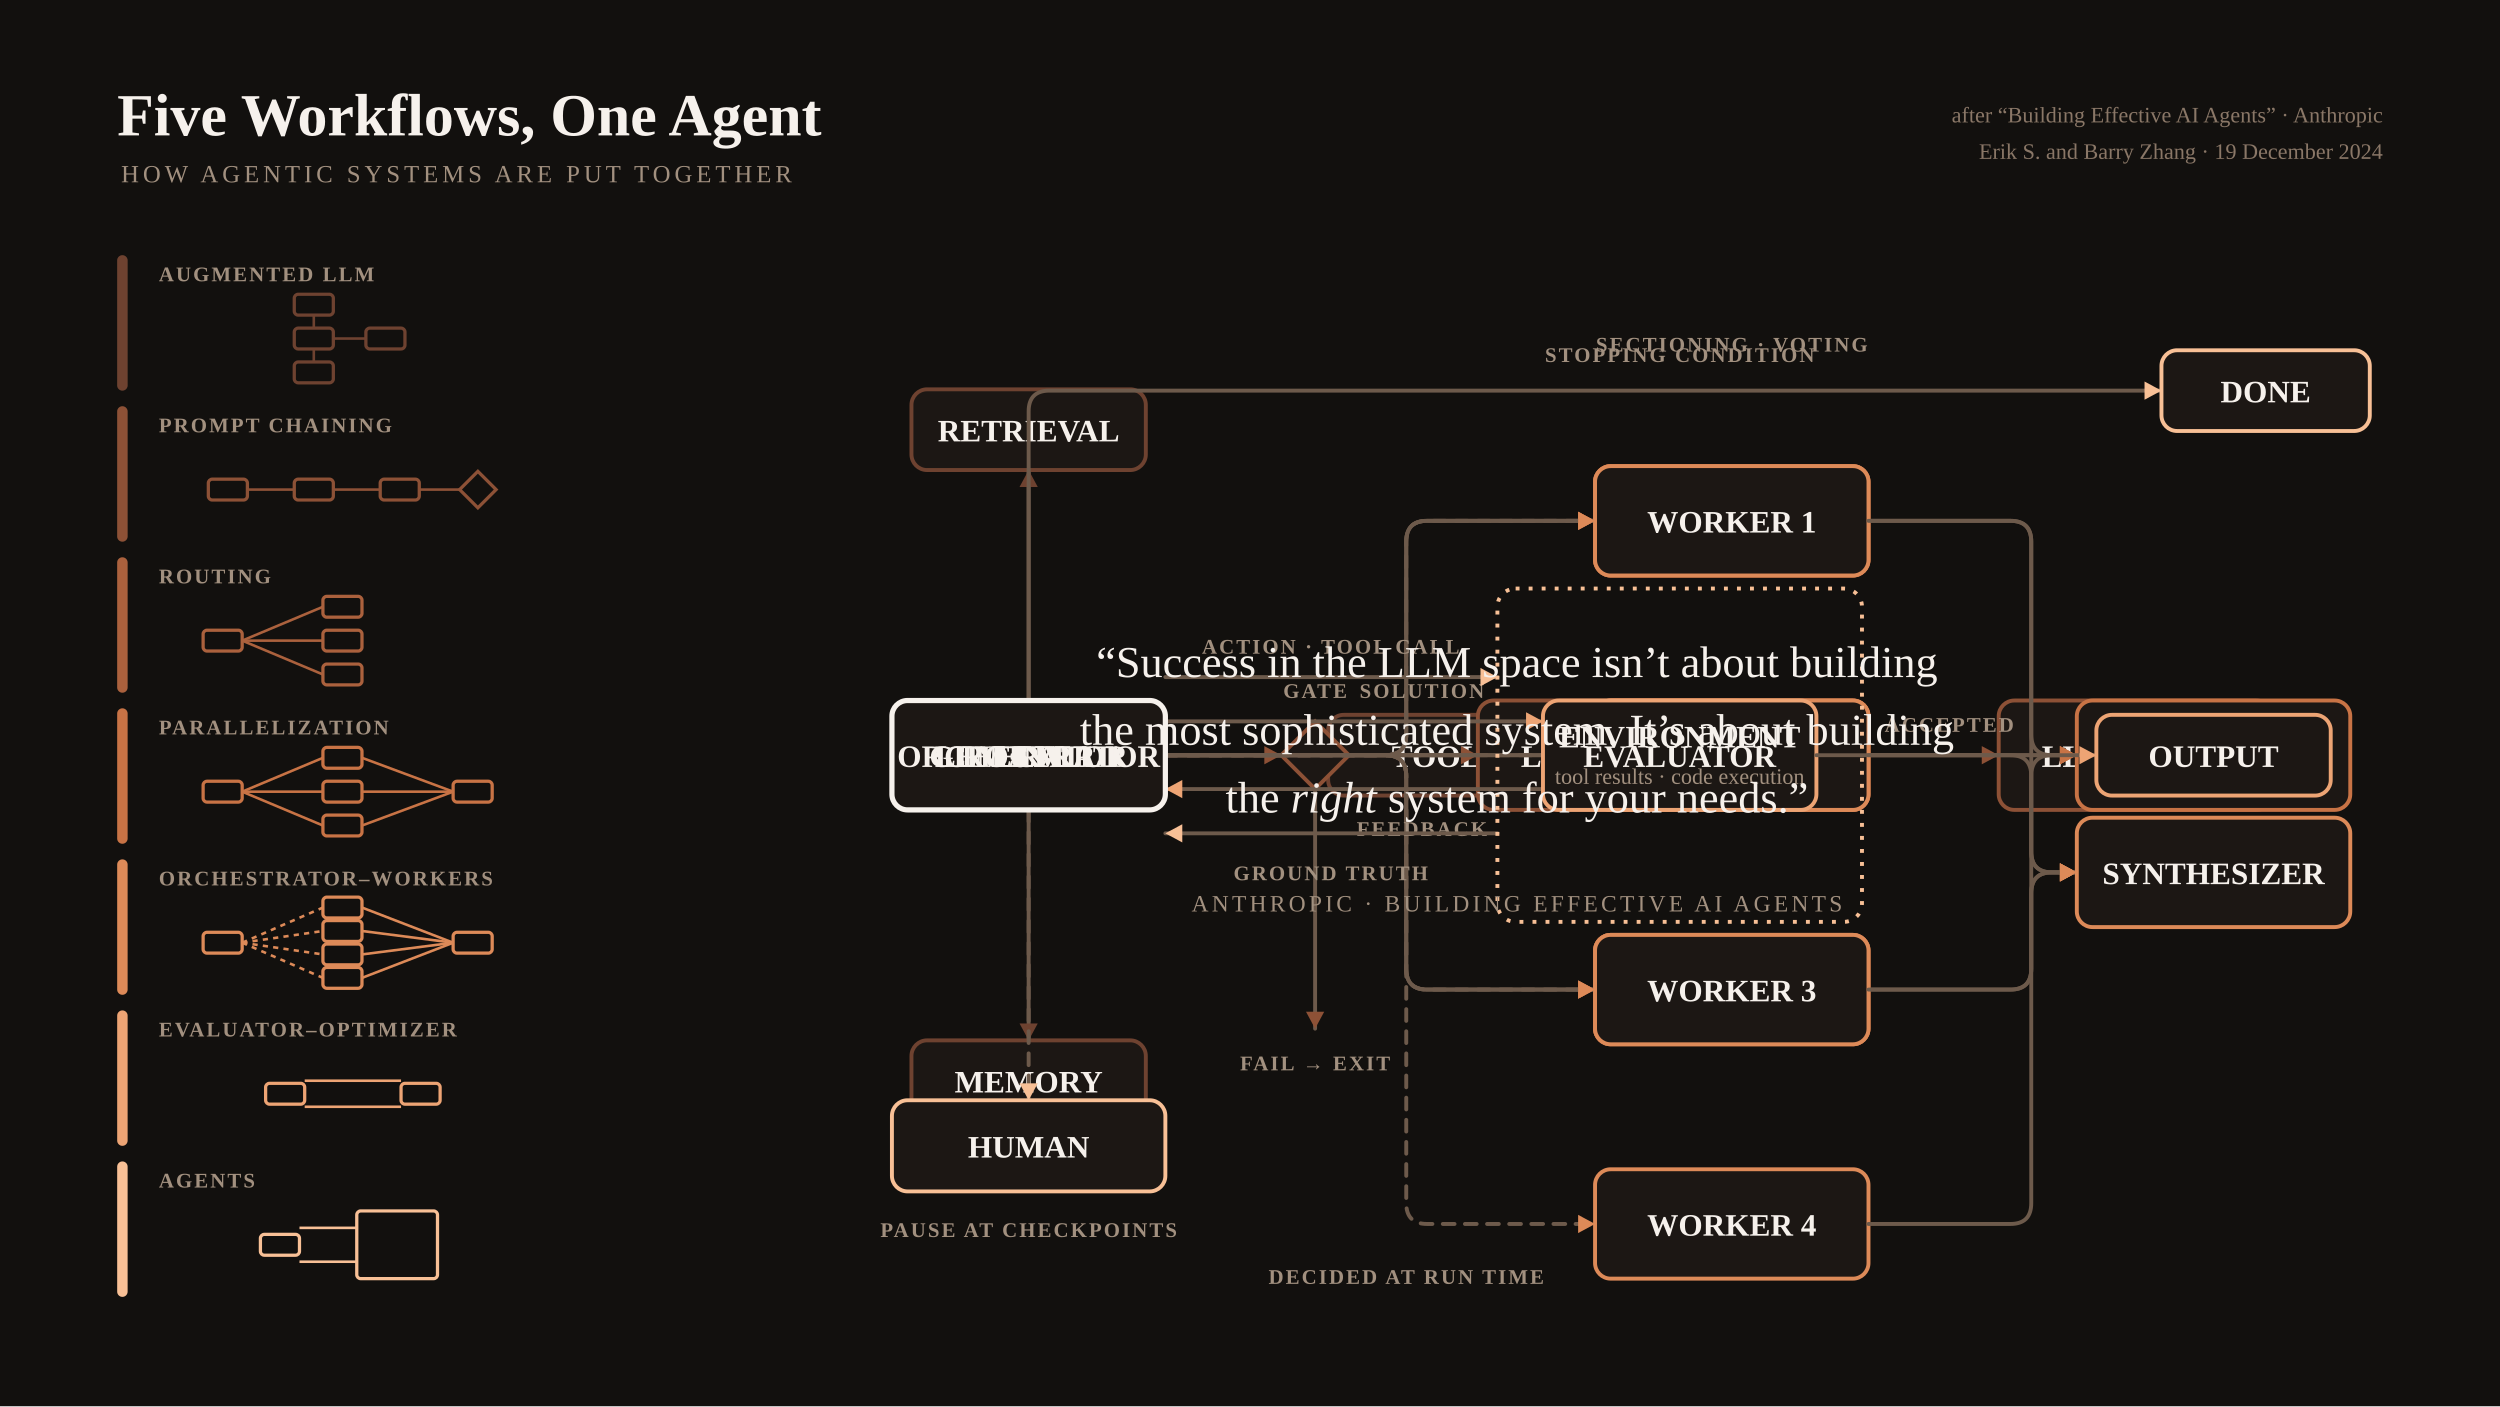
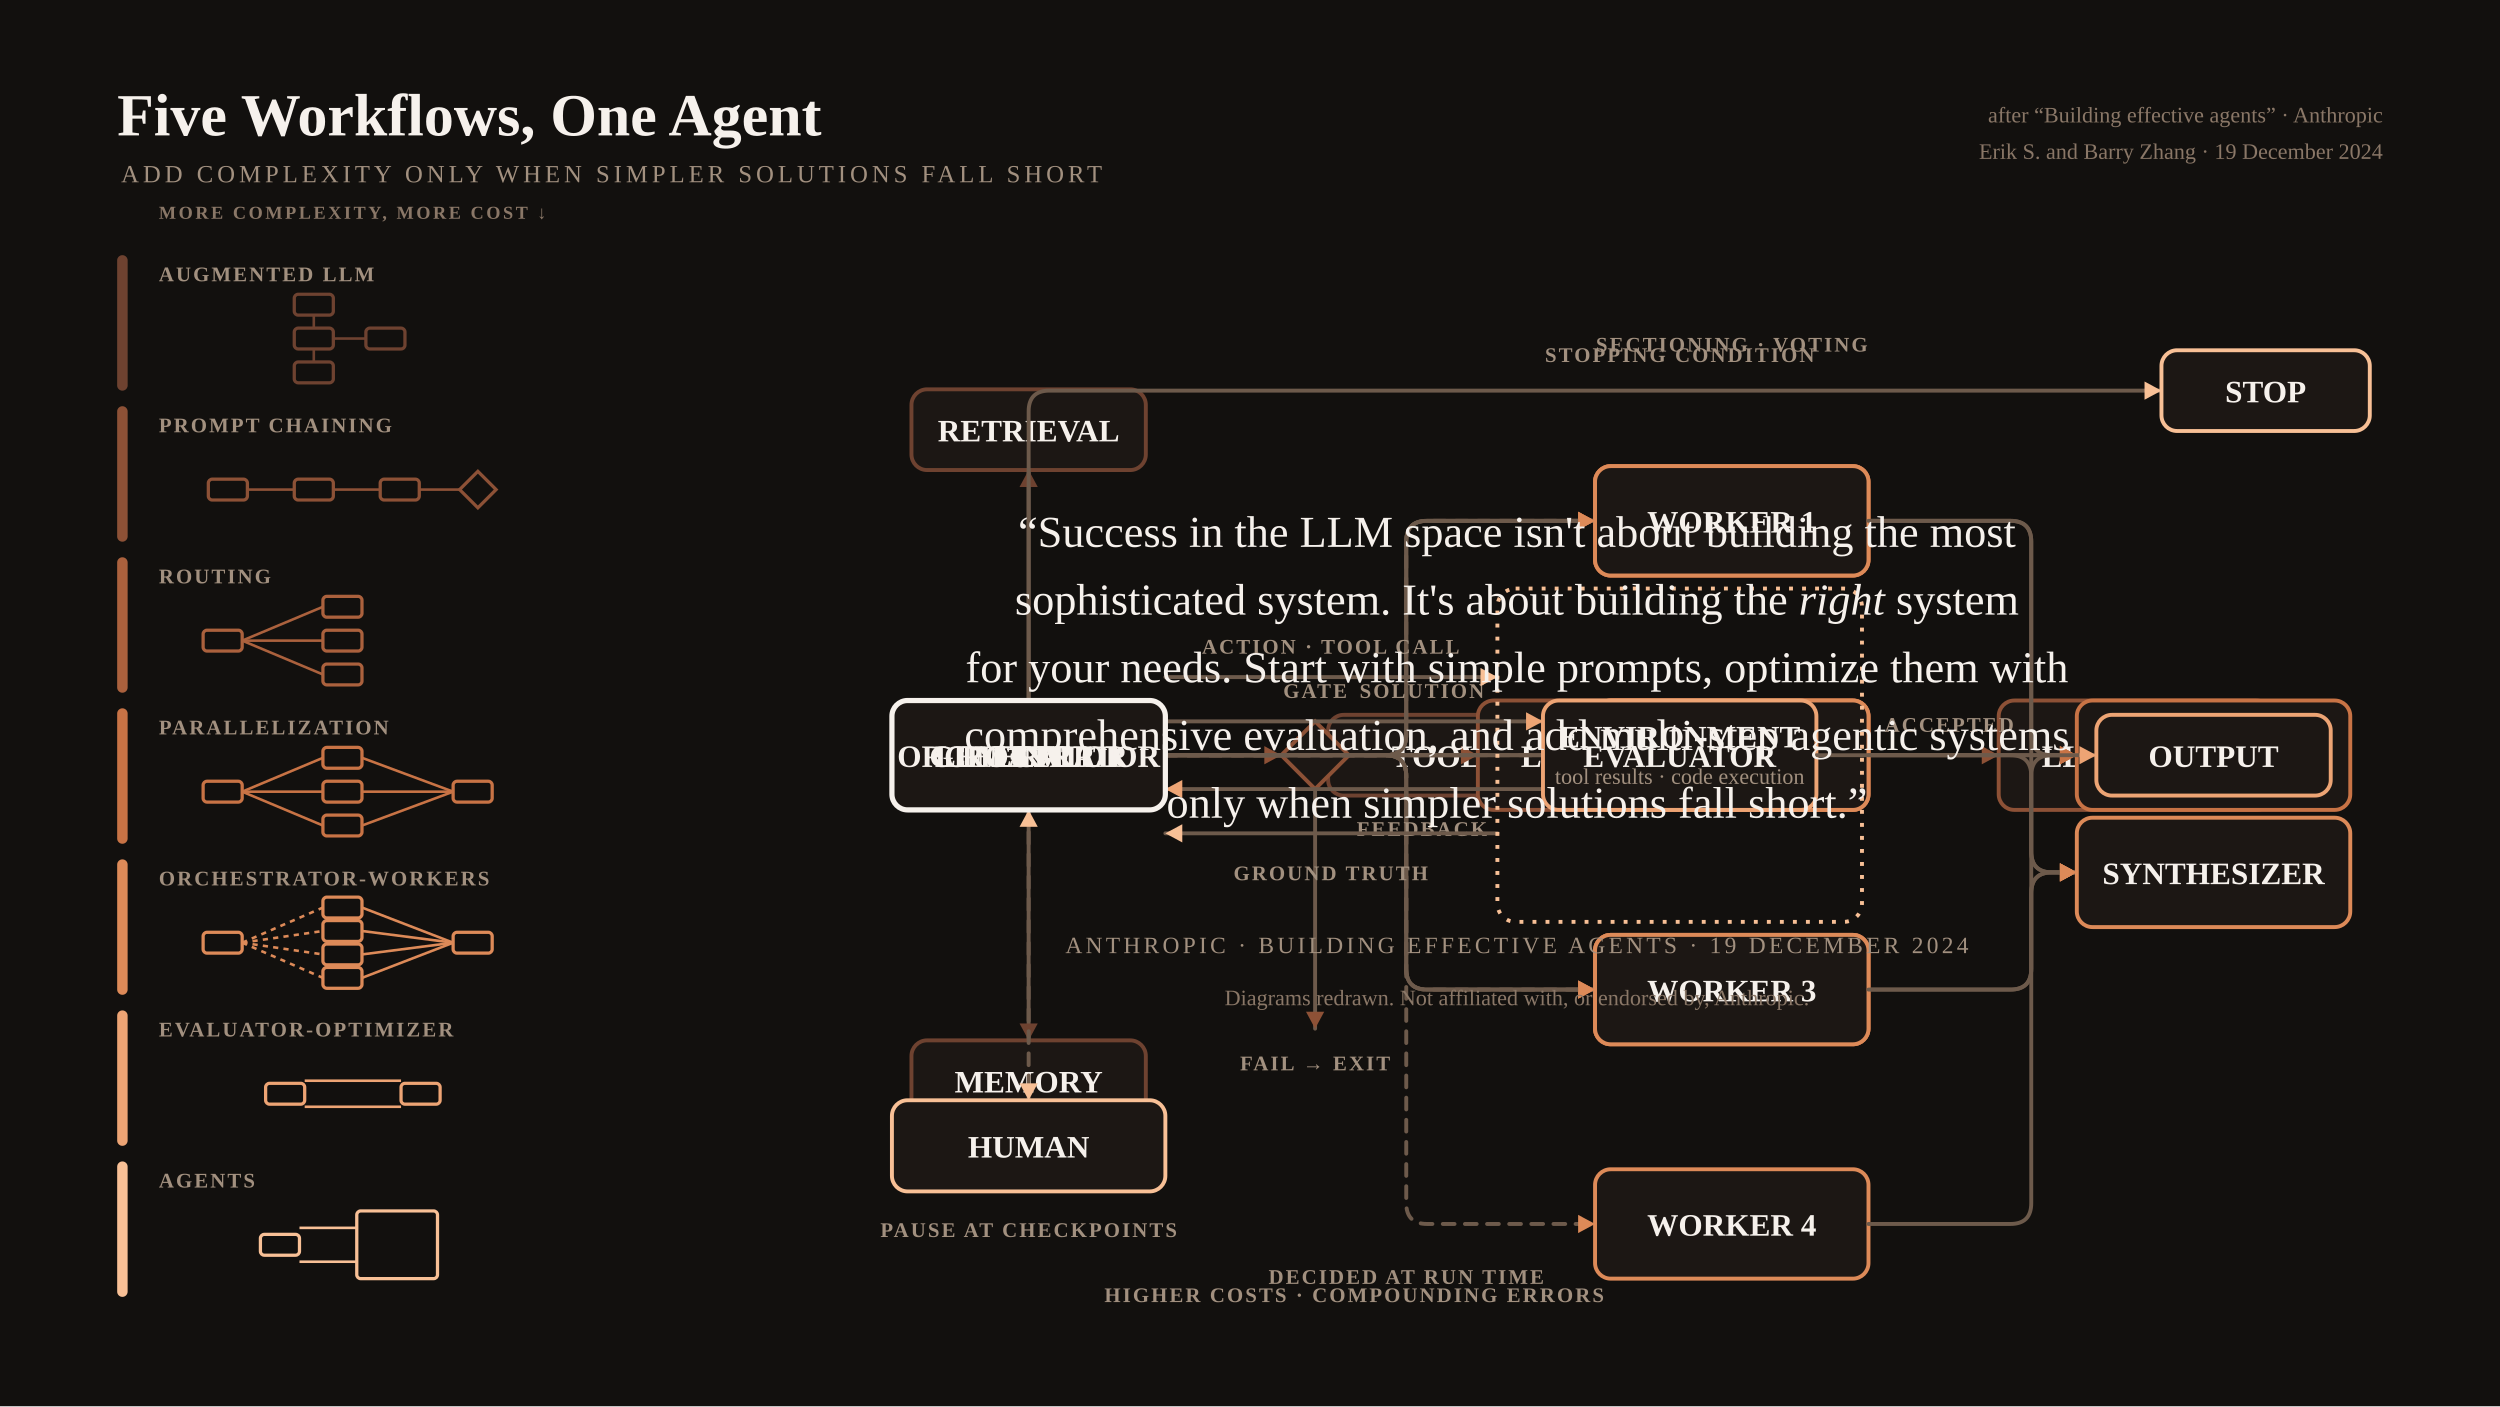
- <svg xmlns="http://www.w3.org/2000/svg" viewBox="0 0 1920 1080" width="1920" height="1080" id="agent-escalation">
+ <svg xmlns="http://www.w3.org/2000/svg" viewBox="0 0 1920 1080" width="1920" height="1080" id="agent-patterns">
  <style>
- 	#agent-escalation { font-family: var(--diagram-font-family, Arial, "Liberation Sans", Helvetica, sans-serif); }
+ 	#agent-patterns { font-family: var(--diagram-font-family, Arial, "Liberation Sans", Helvetica, sans-serif); }
	.stage { fill: var(--scene-background-color, #12100e); }
	.panel { fill: var(--stage-panel-color, #1a1613); }

	/* ⚠️ No .edge may ever carry a stroke-dasharray -- `reveal` drives that same
	   attribute, so a dashed shaft revealed renders NOTHING, silently. The
	   dashed class exists to be FADED and is never revealed. */
	.edge      { fill: none; stroke: var(--edge-stroke-color, #6d5a4b); stroke-width: 3; stroke-linecap: round; }
	.edge-dash { fill: none; stroke: var(--edge-stroke-color, #6d5a4b); stroke-width: 3; stroke-linecap: round; stroke-dasharray: 9 8; }
	.elabel { font-size: 16px; font-weight: 700; letter-spacing: 0.1em; fill: var(--edge-label-text-color, #a2907f); text-anchor: middle; }

	.node { fill: var(--node-fill-color, #1c1714); stroke-width: 3; }
	/* The one shape that is the same in all seven pictures, so the one shape
	   that never takes the ramp. */
	.entry { fill: var(--node-fill-color, #1c1714); stroke: var(--entry-stroke-color, #f6f1ec); stroke-width: 4; }
	.env  { fill: none; stroke-width: 3; stroke-dasharray: 3 7; }
	.gate { fill: var(--node-fill-color, #1c1714); stroke-width: 3; }
	.nt { font-size: 24px; font-weight: 700; fill: var(--node-title-text-color, #f6f1ec); text-anchor: middle; }
	.ns { font-size: 17px; fill: var(--node-detail-text-color, #a2907f); text-anchor: middle; }

	.rail-track { fill: var(--rail-track-stroke-color, #241e19); }
+ 	.axis { font-size: 14px; font-weight: 700; letter-spacing: 0.14em; fill: var(--credit-text-color, #8a7767); }
	.ledger-name { font-size: 16px; font-weight: 700; letter-spacing: 0.1em; fill: var(--node-detail-text-color, #a2907f); }
	.mini-box { fill: none; stroke-width: 2.5; }
	.mini-edge { fill: none; stroke-width: 2; }
	.mini-edge-dash { fill: none; stroke-width: 2; stroke-dasharray: 4 4; }

	.title-main { font-size: 46px; font-weight: 700; fill: var(--node-title-text-color, #f6f1ec); }
	.title-sub  { font-size: 19px; letter-spacing: 0.16em; fill: var(--node-detail-text-color, #a2907f); }
	.credit { font-size: 17px; fill: var(--credit-text-color, #8a7767); text-anchor: end; }
	.quote  { font-size: 34px; fill: var(--node-title-text-color, #f6f1ec); text-anchor: middle; }
	.quote-who { font-size: 18px; letter-spacing: 0.14em; fill: var(--node-detail-text-color, #a2907f); text-anchor: middle; }
	.step-s1 { stroke: var(--step-1-color, #6e4230); }
	.step-f1 { fill: var(--step-1-color, #6e4230); }
	.step-m1 .mini-box, .step-m1 .mini-edge, .step-m1 .mini-edge-dash { stroke: var(--step-1-color, #6e4230); }
	.rail-1 { fill: var(--step-1-color, #6e4230); }
	.step-s2 { stroke: var(--step-2-color, #8d5136); }
	.step-f2 { fill: var(--step-2-color, #8d5136); }
	.step-m2 .mini-box, .step-m2 .mini-edge, .step-m2 .mini-edge-dash { stroke: var(--step-2-color, #8d5136); }
	.rail-2 { fill: var(--step-2-color, #8d5136); }
	.step-s3 { stroke: var(--step-3-color, #ab613d); }
	.step-f3 { fill: var(--step-3-color, #ab613d); }
	.step-m3 .mini-box, .step-m3 .mini-edge, .step-m3 .mini-edge-dash { stroke: var(--step-3-color, #ab613d); }
	.rail-3 { fill: var(--step-3-color, #ab613d); }
	.step-s4 { stroke: var(--step-4-color, #c87345); }
	.step-f4 { fill: var(--step-4-color, #c87345); }
	.step-m4 .mini-box, .step-m4 .mini-edge, .step-m4 .mini-edge-dash { stroke: var(--step-4-color, #c87345); }
	.rail-4 { fill: var(--step-4-color, #c87345); }
	.step-s5 { stroke: var(--step-5-color, #dd8a58); }
	.step-f5 { fill: var(--step-5-color, #dd8a58); }
	.step-m5 .mini-box, .step-m5 .mini-edge, .step-m5 .mini-edge-dash { stroke: var(--step-5-color, #dd8a58); }
	.rail-5 { fill: var(--step-5-color, #dd8a58); }
	.step-s6 { stroke: var(--step-6-color, #eda474); }
	.step-f6 { fill: var(--step-6-color, #eda474); }
	.step-m6 .mini-box, .step-m6 .mini-edge, .step-m6 .mini-edge-dash { stroke: var(--step-6-color, #eda474); }
	.rail-6 { fill: var(--step-6-color, #eda474); }
	.step-s7 { stroke: var(--step-7-color, #f8c096); }
	.step-f7 { fill: var(--step-7-color, #f8c096); }
	.step-m7 .mini-box, .step-m7 .mini-edge, .step-m7 .mini-edge-dash { stroke: var(--step-7-color, #f8c096); }
	.rail-7 { fill: var(--step-7-color, #f8c096); }
	</style>
  <rect id="stage" class="stage" x="0" y="0" width="1920" height="1080" />
  <g id="masthead">
    <text id="title-main" class="title-main" x="90" y="104">Five Workflows, One Agent</text>
-     <text id="title-sub" class="title-sub" x="93" y="140">HOW AGENTIC SYSTEMS ARE PUT TOGETHER</text>
-     <text id="credit-1" class="credit" x="1830" y="94">after “Building Effective AI Agents” · Anthropic</text>
+     <text id="title-sub" class="title-sub" x="93" y="140">ADD COMPLEXITY ONLY WHEN SIMPLER SOLUTIONS FALL SHORT</text>
+     <text id="credit-1" class="credit" x="1830" y="94">after “Building effective agents” · Anthropic</text>
    <text id="credit-2" class="credit" x="1830" y="122">Erik S. and Barry Zhang · 19 December 2024</text>
  </g>
+   <text id="axis-label" class="axis" x="122" y="168">MORE COMPLEXITY, MORE COST ↓</text>
  <rect id="rail-track-atom" class="rail-track" x="90" y="196" width="8" height="104" rx="4" />
  <rect id="rail-atom" class="rail-1" x="90" y="196" width="8" height="104" rx="4" />
  <text id="name-atom" class="ledger-name" x="122" y="216">AUGMENTED LLM</text>
  <g id="mini-atom" class="mini step-m1">
    <rect class="mini-box" x="226.0" y="252.0" width="30" height="16" rx="3" />
    <path class="mini-edge" d="M 241.0 252.0 L 241.0 242.0" />
    <path class="mini-edge" d="M 241.0 268.0 L 241.0 278.0" />
    <path class="mini-edge" d="M 256.0 260.0 L 281.0 260.0" />
    <rect class="mini-box" x="226.0" y="226.0" width="30" height="16" rx="3" />
    <rect class="mini-box" x="226.0" y="278.0" width="30" height="16" rx="3" />
    <rect class="mini-box" x="281.0" y="252.0" width="30" height="16" rx="3" />
  </g>
  <rect id="rail-track-chain" class="rail-track" x="90" y="312" width="8" height="104" rx="4" />
  <rect id="rail-chain" class="rail-2" x="90" y="312" width="8" height="104" rx="4" />
  <text id="name-chain" class="ledger-name" x="122" y="332">PROMPT CHAINING</text>
  <g id="mini-chain" class="mini step-m2">
    <rect class="mini-box" x="160.0" y="368.0" width="30" height="16" rx="3" />
    <rect class="mini-box" x="226.0" y="368.0" width="30" height="16" rx="3" />
    <path class="mini-edge" d="M 190.0 376.0 L 226.0 376.0" />
    <rect class="mini-box" x="292.0" y="368.0" width="30" height="16" rx="3" />
    <path class="mini-edge" d="M 256.0 376.0 L 292.0 376.0" />
    <path class="mini-edge" d="M 322.0 376.0 L 353.0 376.0" />
    <polygon class="mini-box" points="367.0,362.0 381.0,376.0 367.0,390.0 353.0,376.0" />
  </g>
  <rect id="rail-track-route" class="rail-track" x="90" y="428" width="8" height="104" rx="4" />
  <rect id="rail-route" class="rail-3" x="90" y="428" width="8" height="104" rx="4" />
  <text id="name-route" class="ledger-name" x="122" y="448">ROUTING</text>
  <g id="mini-route" class="mini step-m3">
    <rect class="mini-box" x="156.0" y="484.0" width="30" height="16" rx="3" />
    <path class="mini-edge" d="M 186.0 492.0 L 248.0 466.0" />
    <rect class="mini-box" x="248.0" y="458.0" width="30" height="16" rx="3" />
    <path class="mini-edge" d="M 186.0 492.0 L 248.0 492.0" />
    <rect class="mini-box" x="248.0" y="484.0" width="30" height="16" rx="3" />
    <path class="mini-edge" d="M 186.0 492.0 L 248.0 518.0" />
    <rect class="mini-box" x="248.0" y="510.0" width="30" height="16" rx="3" />
  </g>
  <rect id="rail-track-parallel" class="rail-track" x="90" y="544" width="8" height="104" rx="4" />
  <rect id="rail-parallel" class="rail-4" x="90" y="544" width="8" height="104" rx="4" />
  <text id="name-parallel" class="ledger-name" x="122" y="564">PARALLELIZATION</text>
  <g id="mini-parallel" class="mini step-m4">
    <rect class="mini-box" x="156.0" y="600.0" width="30" height="16" rx="3" />
    <path class="mini-edge" d="M 186.0 608.0 L 248.0 582.0" />
    <rect class="mini-box" x="248.0" y="574.0" width="30" height="16" rx="3" />
    <path class="mini-edge" d="M 186.0 608.0 L 248.0 608.0" />
    <rect class="mini-box" x="248.0" y="600.0" width="30" height="16" rx="3" />
    <path class="mini-edge" d="M 186.0 608.0 L 248.0 634.0" />
    <rect class="mini-box" x="248.0" y="626.0" width="30" height="16" rx="3" />
    <path class="mini-edge" d="M 278.0 582.0 L 348.0 608.0" />
    <path class="mini-edge" d="M 278.0 608.0 L 348.0 608.0" />
    <path class="mini-edge" d="M 278.0 634.0 L 348.0 608.0" />
    <rect class="mini-box" x="348.0" y="600.0" width="30" height="16" rx="3" />
  </g>
  <rect id="rail-track-orchestrate" class="rail-track" x="90" y="660" width="8" height="104" rx="4" />
  <rect id="rail-orchestrate" class="rail-5" x="90" y="660" width="8" height="104" rx="4" />
-   <text id="name-orchestrate" class="ledger-name" x="122" y="680">ORCHESTRATOR–WORKERS</text>
+   <text id="name-orchestrate" class="ledger-name" x="122" y="680">ORCHESTRATOR-WORKERS</text>
  <g id="mini-orchestrate" class="mini step-m5">
    <rect class="mini-box" x="156.0" y="716.0" width="30" height="16" rx="3" />
    <path class="mini-edge-dash" d="M 186.0 724.0 L 248.0 697.0" />
    <rect class="mini-box" x="248.0" y="689.0" width="30" height="16" rx="3" />
    <path class="mini-edge-dash" d="M 186.0 724.0 L 248.0 715.0" />
    <rect class="mini-box" x="248.0" y="707.0" width="30" height="16" rx="3" />
    <path class="mini-edge-dash" d="M 186.0 724.0 L 248.0 733.0" />
    <rect class="mini-box" x="248.0" y="725.0" width="30" height="16" rx="3" />
    <path class="mini-edge-dash" d="M 186.0 724.0 L 248.0 751.0" />
    <rect class="mini-box" x="248.0" y="743.0" width="30" height="16" rx="3" />
    <path class="mini-edge" d="M 278.0 697.0 L 348.0 724.0" />
    <path class="mini-edge" d="M 278.0 715.0 L 348.0 724.0" />
    <path class="mini-edge" d="M 278.0 733.0 L 348.0 724.0" />
    <path class="mini-edge" d="M 278.0 751.0 L 348.0 724.0" />
    <rect class="mini-box" x="348.0" y="716.0" width="30" height="16" rx="3" />
  </g>
  <rect id="rail-track-evaluate" class="rail-track" x="90" y="776" width="8" height="104" rx="4" />
  <rect id="rail-evaluate" class="rail-6" x="90" y="776" width="8" height="104" rx="4" />
-   <text id="name-evaluate" class="ledger-name" x="122" y="796">EVALUATOR–OPTIMIZER</text>
+   <text id="name-evaluate" class="ledger-name" x="122" y="796">EVALUATOR-OPTIMIZER</text>
  <g id="mini-evaluate" class="mini step-m6">
    <rect class="mini-box" x="204.0" y="832.0" width="30" height="16" rx="3" />
    <rect class="mini-box" x="308.0" y="832.0" width="30" height="16" rx="3" />
    <path class="mini-edge" d="M 234.0 830.0 L 308.0 830.0" />
    <path class="mini-edge" d="M 308.0 850.0 L 234.0 850.0" />
  </g>
  <rect id="rail-track-agent" class="rail-track" x="90" y="892" width="8" height="104" rx="4" />
  <rect id="rail-agent" class="rail-7" x="90" y="892" width="8" height="104" rx="4" />
  <text id="name-agent" class="ledger-name" x="122" y="912">AGENTS</text>
  <g id="mini-agent" class="mini step-m7">
    <rect class="mini-box" x="200.0" y="948.0" width="30" height="16" rx="3" />
    <rect class="mini-box" x="274.0" y="930.0" width="62" height="52" rx="3" />
    <path class="mini-edge" d="M 230.0 943.0 L 274.0 943.0" />
    <path class="mini-edge" d="M 274.0 969.0 L 230.0 969.0" />
  </g>
  <g id="g-atom">
    <path id="e-atom-retr" class="edge" d="M 790.0 538.0 L 790.0 361.0" />
    <polygon id="h-atom-retr" class="ehead step-f1" points="790.0,361.0 783.0,374.0 797.0,374.0" />
    <path id="e-atom-tool" class="edge" d="M 895.0 580.0 L 1020.0 580.0" />
    <polygon id="h-atom-tool" class="ehead step-f1" points="1020.0,580.0 1007.0,573.0 1007.0,587.0" />
    <path id="e-atom-mem" class="edge" d="M 790.0 622.0 L 790.0 799.0" />
    <polygon id="h-atom-mem" class="ehead step-f1" points="790.0,799.0 783.0,786.0 797.0,786.0" />
    <g id="n-retrieval" class="node-g">
      <rect class="node step-s1" x="700" y="299" width="180" height="62" rx="12" />
      <text class="nt" x="790" y="339">RETRIEVAL</text>
    </g>
    <g id="n-tools" class="node-g">
      <rect class="node step-s1" x="1020" y="549" width="180" height="62" rx="12" />
      <text class="nt" x="1110" y="589">TOOLS</text>
    </g>
    <g id="n-memory" class="node-g">
      <rect class="node step-s1" x="700" y="799" width="180" height="62" rx="12" />
      <text class="nt" x="790" y="839">MEMORY</text>
    </g>
  </g>
  <g id="g-chain">
    <path id="e-ch-1" class="edge" d="M 895.0 580.0 L 984.0 580.0" />
    <polygon id="h-ch-1" class="ehead step-f2" points="984.0,580.0 971.0,573.0 971.0,587.0" />
    <polygon id="n-gate" class="gate step-s2" points="1010,554 1036,580 1010,606 984,580" />
    <text id="lbl-gate" class="elabel" x="1010" y="536">GATE</text>
    <path id="e-ch-2" class="edge" d="M 1036.0 580.0 L 1135.0 580.0" />
    <polygon id="h-ch-2" class="ehead step-f2" points="1135.0,580.0 1122.0,573.0 1122.0,587.0" />
    <g id="n-call2" class="node-g">
      <rect class="node step-s2" x="1135" y="538" width="210" height="84" rx="12" />
      <text class="nt" x="1240" y="589">LLM CALL 2</text>
    </g>
    <path id="e-ch-3" class="edge" d="M 1345.0 580.0 L 1535.0 580.0" />
    <polygon id="h-ch-3" class="ehead step-f2" points="1535.0,580.0 1522.0,573.0 1522.0,587.0" />
    <g id="n-call3" class="node-g">
      <rect class="node step-s2" x="1535" y="538" width="210" height="84" rx="12" />
      <text class="nt" x="1640" y="589">LLM CALL 3</text>
    </g>
    <path id="e-ch-fail" class="edge" d="M 1010.0 606.0 L 1010.0 790.0" />
    <polygon id="h-ch-fail" class="ehead step-f2" points="1010.0,790.0 1003.0,777.0 1017.0,777.0" />
    <text id="l-ch-fail" class="elabel" x="1010" y="822">FAIL → EXIT</text>
  </g>
  <g id="g-route">
    <path id="e-rt-1" class="edge" d="M 895.0 580.0 L 1064.0 580.0 Q 1080.0 580.0 1080.0 564.0 L 1080.0 416.0 Q 1080.0 400.0 1096.0 400.0 L 1225.0 400.0" />
    <polygon id="h-rt-1" class="ehead step-f3" points="1225.0,400.0 1212.0,393.0 1212.0,407.0" />
    <g id="n-route-1" class="node-g">
      <rect class="node step-s3" x="1225" y="358" width="210" height="84" rx="12" />
      <text class="nt" x="1330" y="409">LLM CALL 1</text>
    </g>
    <path id="e-rt-2" class="edge" d="M 895.0 580.0 L 1079.5 580.0 Q 1080.0 580.0 1080.0 580.0 L 1080.0 580.0 Q 1080.0 580.0 1080.5 580.0 L 1225.0 580.0" />
    <polygon id="h-rt-2" class="ehead step-f3" points="1225.0,580.0 1212.0,573.0 1212.0,587.0" />
    <g id="n-route-2" class="node-g">
      <rect class="node step-s3" x="1225" y="538" width="210" height="84" rx="12" />
      <text class="nt" x="1330" y="589">LLM CALL 2</text>
    </g>
    <path id="e-rt-3" class="edge" d="M 895.0 580.0 L 1064.0 580.0 Q 1080.0 580.0 1080.0 596.0 L 1080.0 744.0 Q 1080.0 760.0 1096.0 760.0 L 1225.0 760.0" />
    <polygon id="h-rt-3" class="ehead step-f3" points="1225.0,760.0 1212.0,753.0 1212.0,767.0" />
    <g id="n-route-3" class="node-g">
      <rect class="node step-s3" x="1225" y="718" width="210" height="84" rx="12" />
      <text class="nt" x="1330" y="769">LLM CALL 3</text>
    </g>
  </g>
  <g id="g-parallel">
    <path id="e-pa-1" class="edge" d="M 895.0 580.0 L 1064.0 580.0 Q 1080.0 580.0 1080.0 564.0 L 1080.0 416.0 Q 1080.0 400.0 1096.0 400.0 L 1225.0 400.0" />
    <polygon id="h-pa-1" class="ehead step-f4" points="1225.0,400.0 1212.0,393.0 1212.0,407.0" />
    <g id="n-par-1" class="node-g">
      <rect class="node step-s4" x="1225" y="358" width="210" height="84" rx="12" />
      <text class="nt" x="1330" y="409">LLM CALL 1</text>
    </g>
    <path id="e-pj-1" class="edge" d="M 1435.0 400.0 L 1544.0 400.0 Q 1560.0 400.0 1560.0 416.0 L 1560.0 564.0 Q 1560.0 580.0 1576.0 580.0 L 1595.0 580.0" />
    <polygon id="h-pj-1" class="ehead step-f4" points="1595.0,580.0 1582.0,573.0 1582.0,587.0" />
    <path id="e-pa-2" class="edge" d="M 895.0 580.0 L 1079.5 580.0 Q 1080.0 580.0 1080.0 580.0 L 1080.0 580.0 Q 1080.0 580.0 1080.5 580.0 L 1225.0 580.0" />
    <polygon id="h-pa-2" class="ehead step-f4" points="1225.0,580.0 1212.0,573.0 1212.0,587.0" />
    <g id="n-par-2" class="node-g">
      <rect class="node step-s4" x="1225" y="538" width="210" height="84" rx="12" />
      <text class="nt" x="1330" y="589">LLM CALL 2</text>
    </g>
    <path id="e-pj-2" class="edge" d="M 1435.0 580.0 L 1559.5 580.0 Q 1560.0 580.0 1560.0 580.0 L 1560.0 580.0 Q 1560.0 580.0 1560.5 580.0 L 1595.0 580.0" />
    <polygon id="h-pj-2" class="ehead step-f4" points="1595.0,580.0 1582.0,573.0 1582.0,587.0" />
    <path id="e-pa-3" class="edge" d="M 895.0 580.0 L 1064.0 580.0 Q 1080.0 580.0 1080.0 596.0 L 1080.0 744.0 Q 1080.0 760.0 1096.0 760.0 L 1225.0 760.0" />
    <polygon id="h-pa-3" class="ehead step-f4" points="1225.0,760.0 1212.0,753.0 1212.0,767.0" />
    <g id="n-par-3" class="node-g">
      <rect class="node step-s4" x="1225" y="718" width="210" height="84" rx="12" />
      <text class="nt" x="1330" y="769">LLM CALL 3</text>
    </g>
    <path id="e-pj-3" class="edge" d="M 1435.0 760.0 L 1544.0 760.0 Q 1560.0 760.0 1560.0 744.0 L 1560.0 596.0 Q 1560.0 580.0 1576.0 580.0 L 1595.0 580.0" />
    <polygon id="h-pj-3" class="ehead step-f4" points="1595.0,580.0 1582.0,573.0 1582.0,587.0" />
    <g id="n-aggregator" class="node-g">
      <rect class="node step-s4" x="1595" y="538" width="210" height="84" rx="12" />
      <text class="nt" x="1700" y="578">AGGREGATOR</text>
      <text class="ns" x="1700" y="604">in code</text>
    </g>
    <text id="lbl-variants" class="elabel" x="1330" y="270">SECTIONING · VOTING</text>
  </g>
  <g id="g-orchestrate">
    <path id="e-or-1" class="edge-dash" d="M 895.0 580.0 L 1064.0 580.0 Q 1080.0 580.0 1080.0 564.0 L 1080.0 416.0 Q 1080.0 400.0 1096.0 400.0 L 1225.0 400.0" />
    <polygon id="h-or-1" class="ehead step-f5" points="1225.0,400.0 1212.0,393.0 1212.0,407.0" />
    <g id="n-orc-1" class="node-g">
      <rect class="node step-s5" x="1225" y="358" width="210" height="84" rx="12" />
      <text class="nt" x="1330" y="409">WORKER 1</text>
    </g>
    <path id="e-oj-1" class="edge" d="M 1435.0 400.0 L 1544.0 400.0 Q 1560.0 400.0 1560.0 416.0 L 1560.0 654.0 Q 1560.0 670.0 1576.0 670.0 L 1595.0 670.0" />
    <polygon id="h-oj-1" class="ehead step-f5" points="1595.0,670.0 1582.0,663.0 1582.0,677.0" />
    <path id="e-or-2" class="edge-dash" d="M 895.0 580.0 L 1079.5 580.0 Q 1080.0 580.0 1080.0 580.0 L 1080.0 580.0 Q 1080.0 580.0 1080.5 580.0 L 1225.0 580.0" />
    <polygon id="h-or-2" class="ehead step-f5" points="1225.0,580.0 1212.0,573.0 1212.0,587.0" />
    <g id="n-orc-2" class="node-g">
      <rect class="node step-s5" x="1225" y="538" width="210" height="84" rx="12" />
      <text class="nt" x="1330" y="589">WORKER 2</text>
    </g>
    <path id="e-oj-2" class="edge" d="M 1435.0 580.0 L 1544.0 580.0 Q 1560.0 580.0 1560.0 596.0 L 1560.0 654.0 Q 1560.0 670.0 1576.0 670.0 L 1595.0 670.0" />
    <polygon id="h-oj-2" class="ehead step-f5" points="1595.0,670.0 1582.0,663.0 1582.0,677.0" />
    <path id="e-or-3" class="edge-dash" d="M 895.0 580.0 L 1064.0 580.0 Q 1080.0 580.0 1080.0 596.0 L 1080.0 744.0 Q 1080.0 760.0 1096.0 760.0 L 1225.0 760.0" />
    <polygon id="h-or-3" class="ehead step-f5" points="1225.0,760.0 1212.0,753.0 1212.0,767.0" />
    <g id="n-orc-3" class="node-g">
      <rect class="node step-s5" x="1225" y="718" width="210" height="84" rx="12" />
      <text class="nt" x="1330" y="769">WORKER 3</text>
    </g>
    <path id="e-oj-3" class="edge" d="M 1435.0 760.0 L 1544.0 760.0 Q 1560.0 760.0 1560.0 744.0 L 1560.0 686.0 Q 1560.0 670.0 1576.0 670.0 L 1595.0 670.0" />
    <polygon id="h-oj-3" class="ehead step-f5" points="1595.0,670.0 1582.0,663.0 1582.0,677.0" />
    <path id="e-or-4" class="edge-dash" d="M 895.0 580.0 L 1064.0 580.0 Q 1080.0 580.0 1080.0 596.0 L 1080.0 924.0 Q 1080.0 940.0 1096.0 940.0 L 1225.0 940.0" />
    <polygon id="h-or-4" class="ehead step-f5" points="1225.0,940.0 1212.0,933.0 1212.0,947.0" />
    <g id="n-orc-4" class="node-g">
      <rect class="node step-s5" x="1225" y="898" width="210" height="84" rx="12" />
      <text class="nt" x="1330" y="949">WORKER 4</text>
    </g>
    <path id="e-oj-4" class="edge" d="M 1435.0 940.0 L 1544.0 940.0 Q 1560.0 940.0 1560.0 924.0 L 1560.0 686.0 Q 1560.0 670.0 1576.0 670.0 L 1595.0 670.0" />
    <polygon id="h-oj-4" class="ehead step-f5" points="1595.0,670.0 1582.0,663.0 1582.0,677.0" />
    <g id="n-synth" class="node-g">
      <rect class="node step-s5" x="1595" y="628" width="210" height="84" rx="12" />
      <text class="nt" x="1700" y="679">SYNTHESIZER</text>
    </g>
    <text id="lbl-runtime" class="elabel" x="1080" y="986">DECIDED AT RUN TIME</text>
  </g>
  <g id="g-evaluate">
    <path id="e-ev-fwd" class="edge" d="M 895.0 554.0 L 1185.0 554.0" />
    <polygon id="h-ev-fwd" class="ehead step-f6" points="1185.0,554.0 1172.0,547.0 1172.0,561.0" />
    <text id="l-ev-fwd" class="elabel" x="1092" y="536">SOLUTION</text>
    <path id="e-ev-back" class="edge" d="M 1185.0 606.0 L 895.0 606.0" />
    <polygon id="h-ev-back" class="ehead step-f6" points="895.0,606.0 908.0,599.0 908.0,613.0" />
    <text id="l-ev-back" class="elabel" x="1092" y="642">FEEDBACK</text>
    <g id="n-evaluator" class="node-g">
      <rect class="node step-s6" x="1185" y="538" width="210" height="84" rx="12" />
      <text class="nt" x="1290" y="589">EVALUATOR</text>
    </g>
    <path id="e-ev-out" class="edge" d="M 1395.0 580.0 L 1610.0 580.0" />
    <polygon id="h-ev-out" class="ehead step-f6" points="1610.0,580.0 1597.0,573.0 1597.0,587.0" />
    <text id="l-ev-out" class="elabel" x="1497" y="562">ACCEPTED</text>
    <g id="n-accepted" class="node-g">
      <rect class="node step-s6" x="1610" y="549" width="180" height="62" rx="12" />
      <text class="nt" x="1700" y="589">OUTPUT</text>
    </g>
  </g>
  <g id="g-agent">
    <path id="e-ag-act" class="edge" d="M 895.0 520.0 L 1150.0 520.0" />
    <polygon id="h-ag-act" class="ehead step-f7" points="1150.0,520.0 1137.0,513.0 1137.0,527.0" />
    <text id="l-ag-act" class="elabel" x="1022" y="502">ACTION · TOOL CALL</text>
    <path id="e-ag-obs" class="edge" d="M 1150.0 640.0 L 895.0 640.0" />
    <polygon id="h-ag-obs" class="ehead step-f7" points="895.0,640.0 908.0,633.0 908.0,647.0" />
    <text id="l-ag-obs" class="elabel" x="1022" y="676">GROUND TRUTH</text>
    <g id="n-environment" class="node-g">
      <rect class="env step-s7" x="1150" y="452" width="280" height="256" rx="14" />
      <text class="nt" x="1290" y="574">ENVIRONMENT</text>
      <text class="ns" x="1290" y="602">tool results · code execution</text>
    </g>
    <path id="e-ag-human" class="edge-dash" d="M 790.0 622.0 L 790.0 845.0" />
    <polygon id="h-ag-human" class="ehead step-f7" points="790.0,845.0 783.0,832.0 797.0,832.0" />
    <text id="l-ag-human" class="elabel" x="790" y="950">PAUSE AT CHECKPOINTS</text>
+     <polygon id="h-ag-human-up" class="ehead step-f7" points="790,622.0 783,635.0 797,635.0" />
    <g id="n-human" class="node-g">
      <rect class="node step-s7" x="685" y="845" width="210" height="70" rx="12" />
      <text class="nt" x="790" y="889">HUMAN</text>
    </g>
    <path id="e-ag-stop" class="edge" d="M 790.0 538.0 L 790.0 316.0 Q 790.0 300.0 806.0 300.0 L 1660.0 300.0" />
    <polygon id="h-ag-stop" class="ehead step-f7" points="1660.0,300.0 1647.0,293.0 1647.0,307.0" />
    <text id="l-ag-stop" class="elabel" x="1290" y="278">STOPPING CONDITION</text>
    <g id="n-stop" class="node-g">
      <rect class="node step-s7" x="1660" y="269" width="160" height="62" rx="12" />
-       <text class="nt" x="1740" y="309">DONE</text>
-     </g>
+       <text class="nt" x="1740" y="309">STOP</text>
+     </g>
+     <text id="lbl-agent-cost" class="elabel" x="1040" y="1000">HIGHER COSTS · COMPOUNDING ERRORS</text>
  </g>
  <g id="g-entry">
    <rect id="n-entry" class="entry" x="685" y="538" width="210" height="84" rx="12" />
    <text id="lbl-entry-atom" class="nt" x="790" y="589">LLM</text>
    <text id="lbl-entry-chain" class="nt" x="790" y="589">LLM CALL 1</text>
    <text id="lbl-entry-route" class="nt" x="790" y="589">ROUTER</text>
    <text id="lbl-entry-parallel" class="nt" x="790" y="589">IN</text>
    <text id="lbl-entry-orchestrate" class="nt" x="790" y="589">ORCHESTRATOR</text>
    <text id="lbl-entry-evaluate" class="nt" x="790" y="589">GENERATOR</text>
    <text id="lbl-entry-agent" class="nt" x="790" y="589">LLM</text>
  </g>
  <g id="g-close">
-     <text id="quote-1" class="quote" x="1165" y="520">“Success in the LLM space isn’t about building</text>
-     <text id="quote-2" class="quote" x="1165" y="572">the most sophisticated system. It’s about building</text>
-     <text id="quote-3" class="quote" x="1165" y="624">the <tspan font-style="italic">right</tspan> system for your needs.”</text>
-     <text id="quote-who" class="quote-who" x="1165" y="700">ANTHROPIC · BUILDING EFFECTIVE AI AGENTS</text>
+     <text id="quote-1" class="quote" x="1165" y="420">“Success in the LLM space isn't about building the most</text>
+     <text id="quote-2" class="quote" x="1165" y="472">sophisticated system. It's about building the <tspan font-style="italic">right</tspan> system</text>
+     <text id="quote-3" class="quote" x="1165" y="524">for your needs. Start with simple prompts, optimize them with</text>
+     <text id="quote-4" class="quote" x="1165" y="576">comprehensive evaluation, and add multi-step agentic systems</text>
+     <text id="quote-5" class="quote" x="1165" y="628">only when simpler solutions fall short.”</text>
+     <text id="quote-who" class="quote-who" x="1165" y="732">ANTHROPIC · BUILDING EFFECTIVE AGENTS · 19 DECEMBER 2024</text>
+     <text id="quote-disclaimer" class="credit" style="text-anchor:middle" x="1165" y="772">Diagrams redrawn. Not affiliated with, or endorsed by, Anthropic.</text>
  </g>
</svg>
